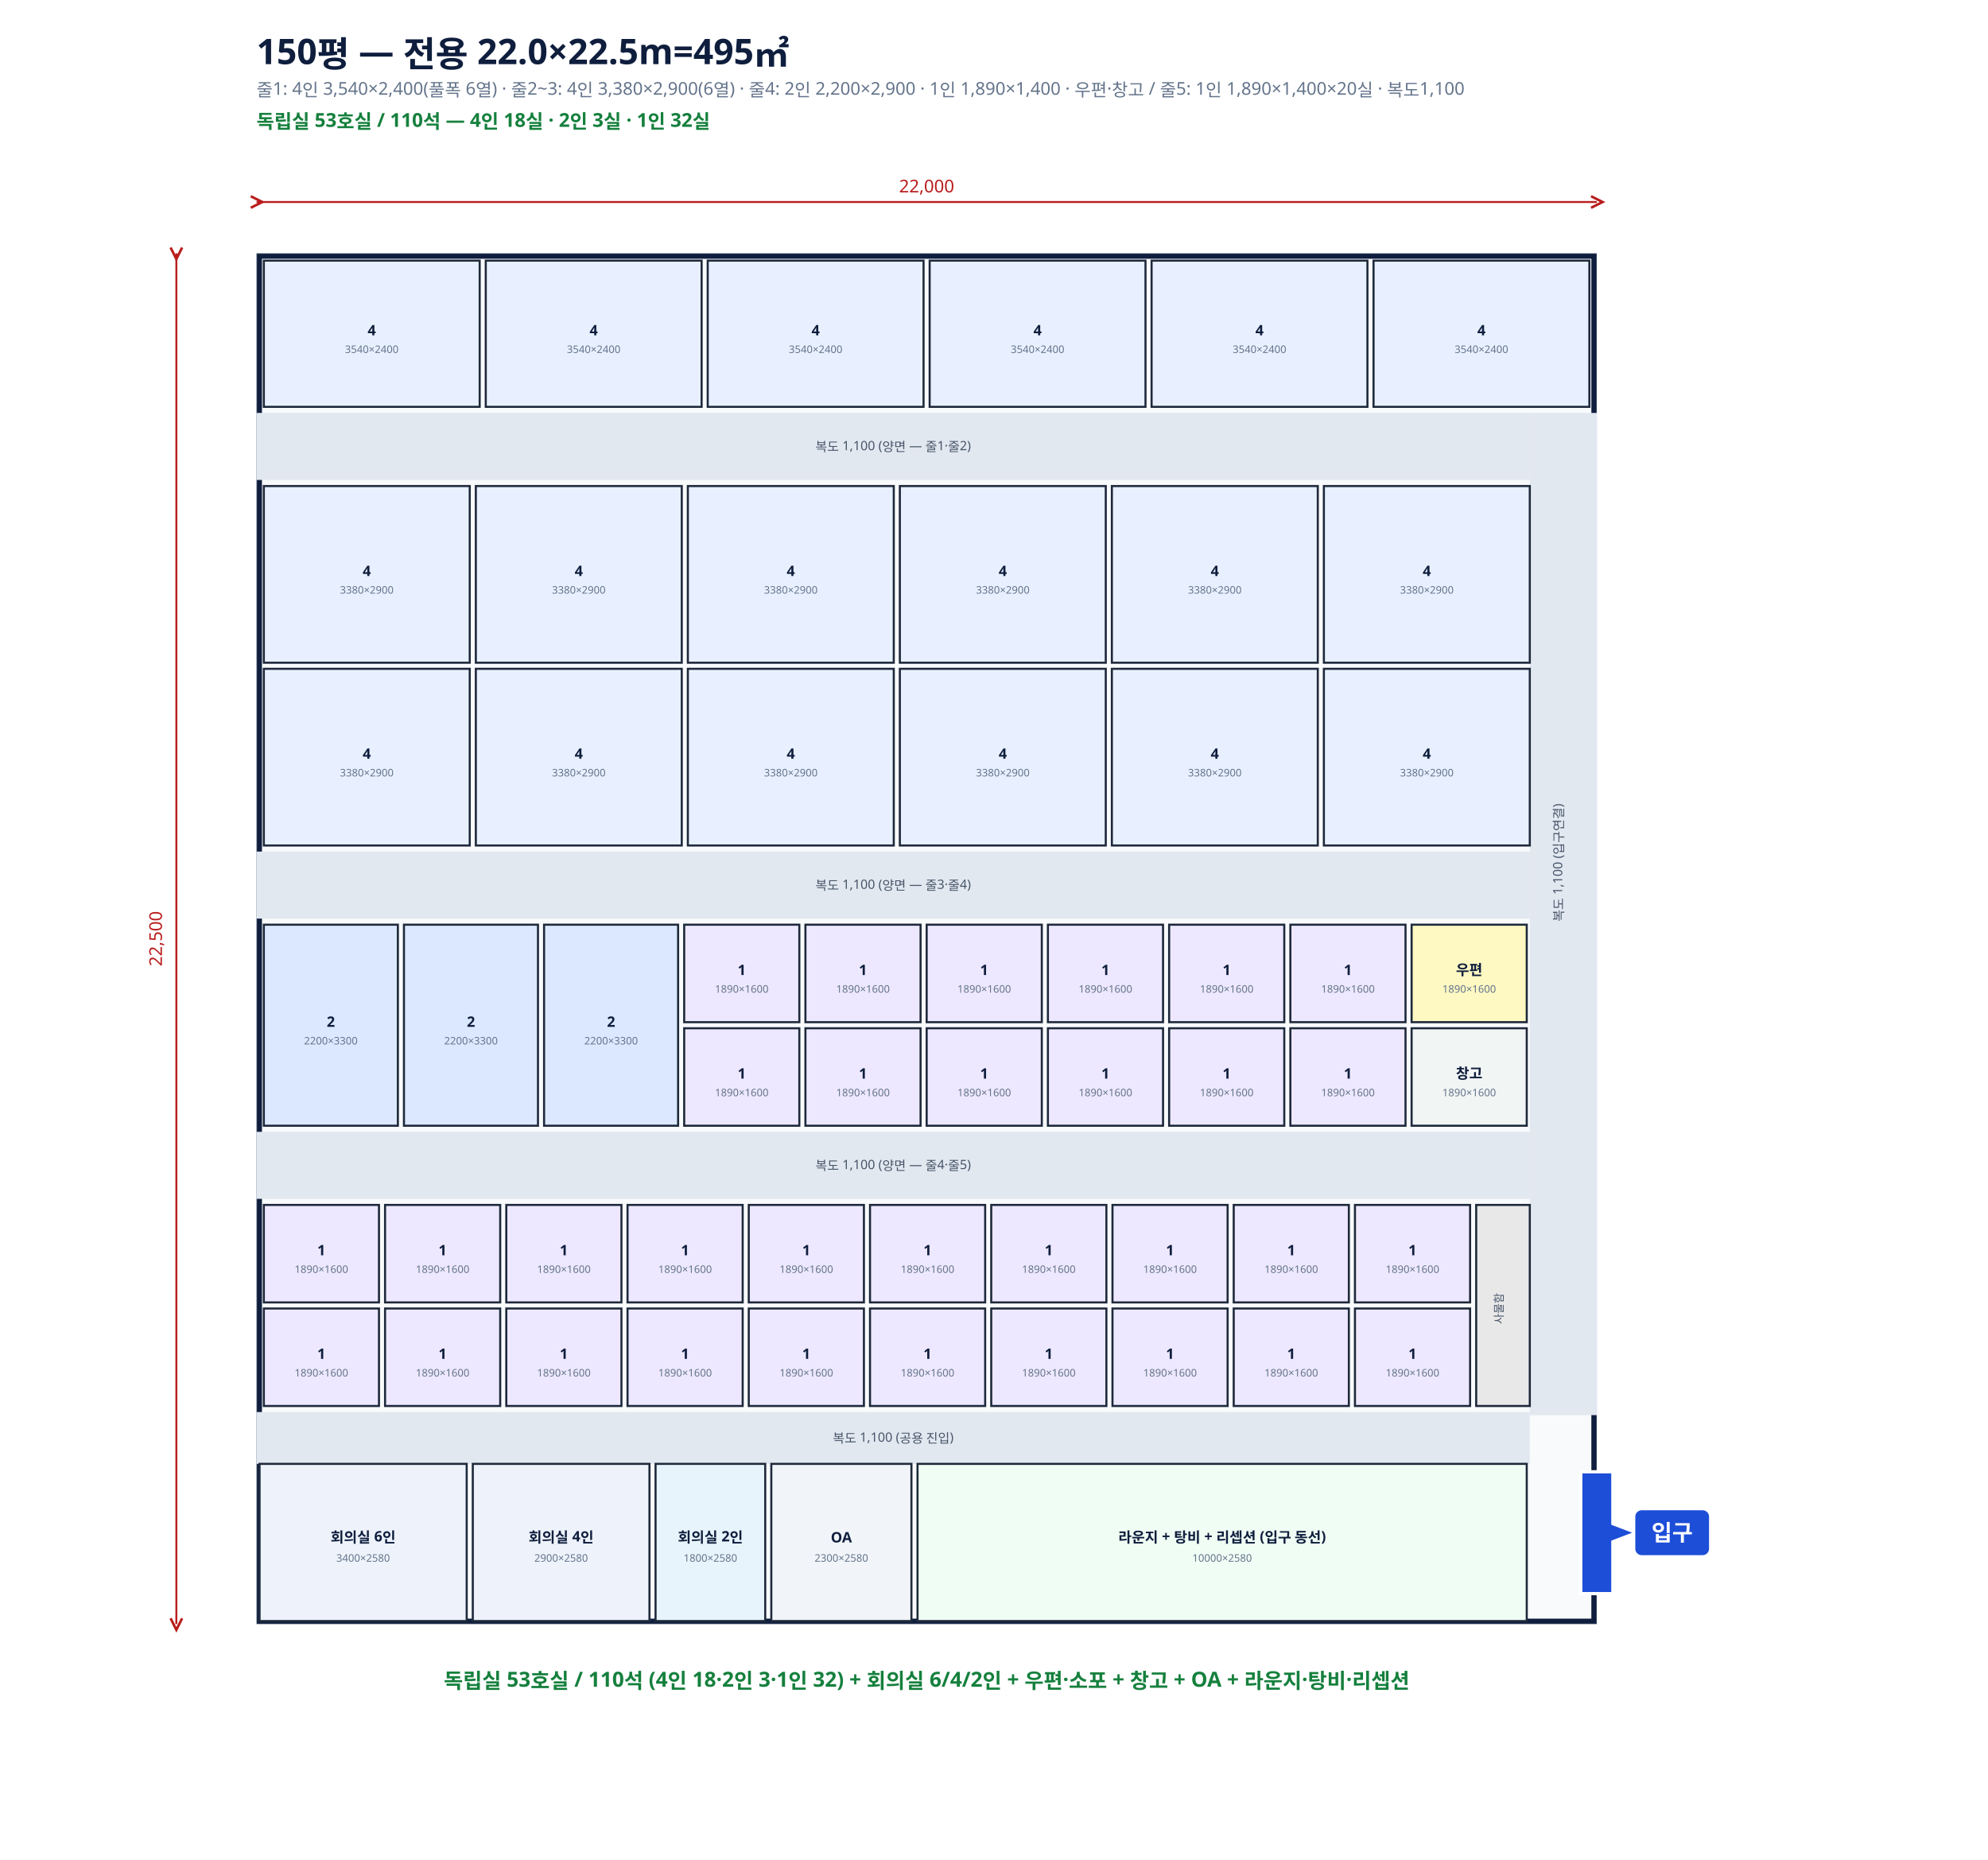
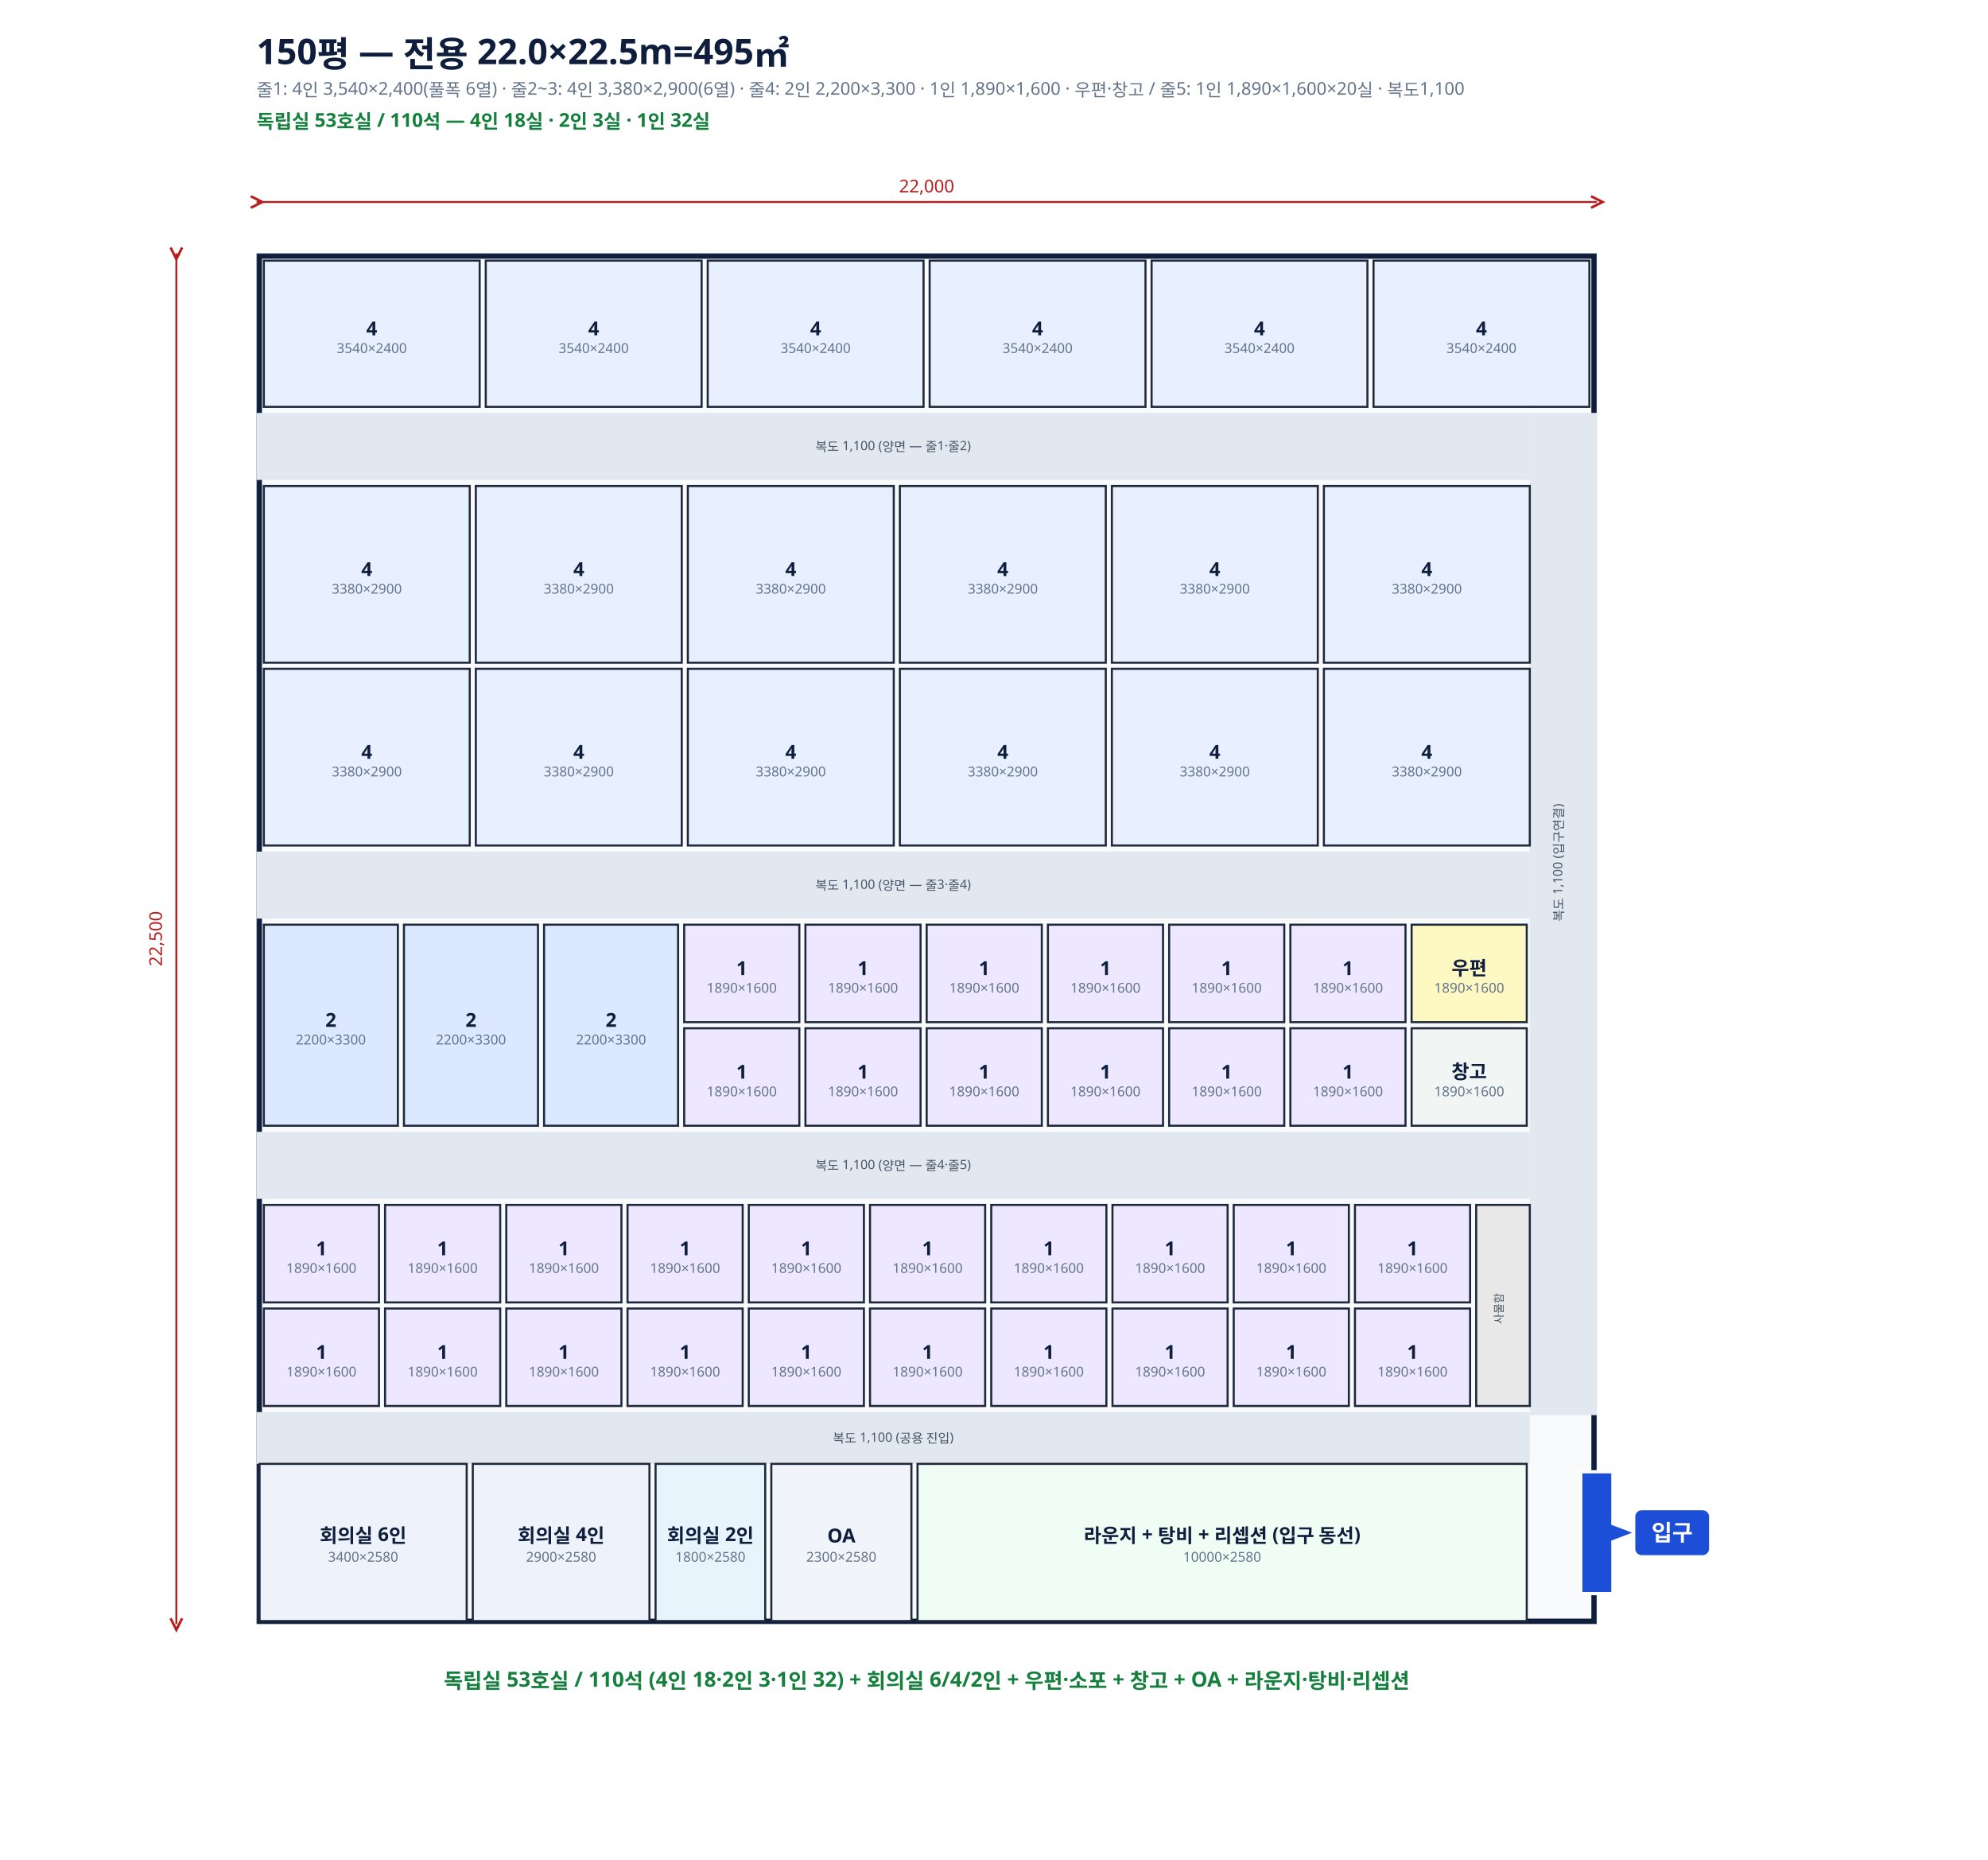
<svg xmlns="http://www.w3.org/2000/svg" width="1240" height="1160" font-family="Malgun Gothic,Pretendard,sans-serif">
  <rect width="1240" height="1160" fill="#fff" />
  <text x="160" y="40" font-size="22" font-weight="800" fill="#0f1e3d">150평 — 전용 22.0×22.5m=495㎡</text>
-   <text x="160" y="60" font-size="11" fill="#64748b">줄1: 4인 3,540×2,400(풀폭 6열) · 줄2~3: 4인 3,380×2,900(6열) · 줄4: 2인 2,200×2,900 · 1인 1,890×1,400 · 우편·창고 / 줄5: 1인 1,890×1,400×20실 · 복도1,100</text>
+   <text x="160" y="60" font-size="11" fill="#64748b">줄1: 4인 3,540×2,400(풀폭 6열) · 줄2~3: 4인 3,380×2,900(6열) · 줄4: 2인 2,200×3,300 · 1인 1,890×1,600 · 우편·창고 / 줄5: 1인 1,890×1,600×20실 · 복도1,100</text>
  <rect x="160" y="158" width="836" height="855" fill="#3a4a63" />
  <rect x="161.9" y="159.9" width="832.2" height="851.2" fill="#f8fafc" stroke="#0f1e3d" stroke-width="3" />
  <rect x="954.2" y="257.56" width="41.8" height="625.1" fill="#e2e8f0" />
  <text x="975.1" y="538" font-size="8" fill="#475569" text-anchor="middle" transform="rotate(-90 975.1 538)">복도 1,100 (입구연결)</text>
  <rect x="986" y="918" width="20" height="76" fill="#1d4ed8" stroke="#fff" stroke-width="2" />
  <polygon points="1018,956 998,948.4 998,963.6" fill="#1d4ed8" />
  <rect x="1020" y="942" width="46" height="28" rx="4" fill="#1d4ed8" />
  <text x="1043" y="961" font-size="14" font-weight="900" fill="#fff" text-anchor="middle">입구</text>
  <rect x="164.56" y="162.56" width="134.634" height="91.2" fill="#e8f0ff" stroke="#1e293b" stroke-width="1.3" />
-   <text x="231.877" y="209.16" font-size="9" font-weight="700" fill="#0f1e3d" text-anchor="middle">4</text>
-   <text x="231.877" y="220.16" font-size="6.5" fill="#64748b" text-anchor="middle">3540×2400</text>
+   <text x="231.877" y="209.16" font-size="12" font-weight="700" fill="#0f1e3d" text-anchor="middle">4</text>
+   <text x="231.877" y="220.16" font-size="8.5" fill="#64748b" text-anchor="middle">3540×2400</text>
  <rect x="302.994" y="162.56" width="134.634" height="91.2" fill="#e8f0ff" stroke="#1e293b" stroke-width="1.3" />
-   <text x="370.311" y="209.16" font-size="9" font-weight="700" fill="#0f1e3d" text-anchor="middle">4</text>
-   <text x="370.311" y="220.16" font-size="6.5" fill="#64748b" text-anchor="middle">3540×2400</text>
+   <text x="370.311" y="209.16" font-size="12" font-weight="700" fill="#0f1e3d" text-anchor="middle">4</text>
+   <text x="370.311" y="220.16" font-size="8.5" fill="#64748b" text-anchor="middle">3540×2400</text>
  <rect x="441.428" y="162.56" width="134.634" height="91.2" fill="#e8f0ff" stroke="#1e293b" stroke-width="1.3" />
-   <text x="508.745" y="209.16" font-size="9" font-weight="700" fill="#0f1e3d" text-anchor="middle">4</text>
-   <text x="508.745" y="220.16" font-size="6.5" fill="#64748b" text-anchor="middle">3540×2400</text>
+   <text x="508.745" y="209.16" font-size="12" font-weight="700" fill="#0f1e3d" text-anchor="middle">4</text>
+   <text x="508.745" y="220.16" font-size="8.5" fill="#64748b" text-anchor="middle">3540×2400</text>
  <rect x="579.862" y="162.56" width="134.634" height="91.2" fill="#e8f0ff" stroke="#1e293b" stroke-width="1.3" />
-   <text x="647.179" y="209.16" font-size="9" font-weight="700" fill="#0f1e3d" text-anchor="middle">4</text>
-   <text x="647.179" y="220.16" font-size="6.5" fill="#64748b" text-anchor="middle">3540×2400</text>
+   <text x="647.179" y="209.16" font-size="12" font-weight="700" fill="#0f1e3d" text-anchor="middle">4</text>
+   <text x="647.179" y="220.16" font-size="8.5" fill="#64748b" text-anchor="middle">3540×2400</text>
  <rect x="718.296" y="162.56" width="134.634" height="91.2" fill="#e8f0ff" stroke="#1e293b" stroke-width="1.3" />
-   <text x="785.613" y="209.16" font-size="9" font-weight="700" fill="#0f1e3d" text-anchor="middle">4</text>
-   <text x="785.613" y="220.16" font-size="6.5" fill="#64748b" text-anchor="middle">3540×2400</text>
+   <text x="785.613" y="209.16" font-size="12" font-weight="700" fill="#0f1e3d" text-anchor="middle">4</text>
+   <text x="785.613" y="220.16" font-size="8.5" fill="#64748b" text-anchor="middle">3540×2400</text>
  <rect x="856.73" y="162.56" width="134.634" height="91.2" fill="#e8f0ff" stroke="#1e293b" stroke-width="1.3" />
-   <text x="924.047" y="209.16" font-size="9" font-weight="700" fill="#0f1e3d" text-anchor="middle">4</text>
-   <text x="924.047" y="220.16" font-size="6.5" fill="#64748b" text-anchor="middle">3540×2400</text>
+   <text x="924.047" y="209.16" font-size="12" font-weight="700" fill="#0f1e3d" text-anchor="middle">4</text>
+   <text x="924.047" y="220.16" font-size="8.5" fill="#64748b" text-anchor="middle">3540×2400</text>
  <rect x="160" y="257.56" width="794.2" height="41.8" fill="#e2e8f0" />
  <text x="557.1" y="281.46" font-size="8" fill="#475569" text-anchor="middle">복도 1,100  (양면 — 줄1·줄2)</text>
  <rect x="164.56" y="303.16" width="128.44" height="110.2" fill="#e8f0ff" stroke="#1e293b" stroke-width="1.3" />
-   <text x="228.78" y="359.26" font-size="9" font-weight="700" fill="#0f1e3d" text-anchor="middle">4</text>
-   <text x="228.78" y="370.26" font-size="6.5" fill="#64748b" text-anchor="middle">3380×2900</text>
+   <text x="228.78" y="359.26" font-size="12" font-weight="700" fill="#0f1e3d" text-anchor="middle">4</text>
+   <text x="228.78" y="370.26" font-size="8.5" fill="#64748b" text-anchor="middle">3380×2900</text>
  <rect x="296.8" y="303.16" width="128.44" height="110.2" fill="#e8f0ff" stroke="#1e293b" stroke-width="1.3" />
-   <text x="361.02" y="359.26" font-size="9" font-weight="700" fill="#0f1e3d" text-anchor="middle">4</text>
-   <text x="361.02" y="370.26" font-size="6.5" fill="#64748b" text-anchor="middle">3380×2900</text>
+   <text x="361.02" y="359.26" font-size="12" font-weight="700" fill="#0f1e3d" text-anchor="middle">4</text>
+   <text x="361.02" y="370.26" font-size="8.5" fill="#64748b" text-anchor="middle">3380×2900</text>
  <rect x="429.04" y="303.16" width="128.44" height="110.2" fill="#e8f0ff" stroke="#1e293b" stroke-width="1.3" />
-   <text x="493.26" y="359.26" font-size="9" font-weight="700" fill="#0f1e3d" text-anchor="middle">4</text>
-   <text x="493.26" y="370.26" font-size="6.5" fill="#64748b" text-anchor="middle">3380×2900</text>
+   <text x="493.26" y="359.26" font-size="12" font-weight="700" fill="#0f1e3d" text-anchor="middle">4</text>
+   <text x="493.26" y="370.26" font-size="8.5" fill="#64748b" text-anchor="middle">3380×2900</text>
  <rect x="561.28" y="303.16" width="128.44" height="110.2" fill="#e8f0ff" stroke="#1e293b" stroke-width="1.3" />
-   <text x="625.5" y="359.26" font-size="9" font-weight="700" fill="#0f1e3d" text-anchor="middle">4</text>
-   <text x="625.5" y="370.26" font-size="6.5" fill="#64748b" text-anchor="middle">3380×2900</text>
+   <text x="625.5" y="359.26" font-size="12" font-weight="700" fill="#0f1e3d" text-anchor="middle">4</text>
+   <text x="625.5" y="370.26" font-size="8.5" fill="#64748b" text-anchor="middle">3380×2900</text>
  <rect x="693.52" y="303.16" width="128.44" height="110.2" fill="#e8f0ff" stroke="#1e293b" stroke-width="1.3" />
-   <text x="757.74" y="359.26" font-size="9" font-weight="700" fill="#0f1e3d" text-anchor="middle">4</text>
-   <text x="757.74" y="370.26" font-size="6.5" fill="#64748b" text-anchor="middle">3380×2900</text>
+   <text x="757.74" y="359.26" font-size="12" font-weight="700" fill="#0f1e3d" text-anchor="middle">4</text>
+   <text x="757.74" y="370.26" font-size="8.5" fill="#64748b" text-anchor="middle">3380×2900</text>
  <rect x="825.76" y="303.16" width="128.44" height="110.2" fill="#e8f0ff" stroke="#1e293b" stroke-width="1.3" />
-   <text x="889.98" y="359.26" font-size="9" font-weight="700" fill="#0f1e3d" text-anchor="middle">4</text>
-   <text x="889.98" y="370.26" font-size="6.5" fill="#64748b" text-anchor="middle">3380×2900</text>
+   <text x="889.98" y="359.26" font-size="12" font-weight="700" fill="#0f1e3d" text-anchor="middle">4</text>
+   <text x="889.98" y="370.26" font-size="8.5" fill="#64748b" text-anchor="middle">3380×2900</text>
  <rect x="164.56" y="417.16" width="128.44" height="110.2" fill="#e8f0ff" stroke="#1e293b" stroke-width="1.3" />
-   <text x="228.78" y="473.26" font-size="9" font-weight="700" fill="#0f1e3d" text-anchor="middle">4</text>
-   <text x="228.78" y="484.26" font-size="6.5" fill="#64748b" text-anchor="middle">3380×2900</text>
+   <text x="228.78" y="473.26" font-size="12" font-weight="700" fill="#0f1e3d" text-anchor="middle">4</text>
+   <text x="228.78" y="484.26" font-size="8.5" fill="#64748b" text-anchor="middle">3380×2900</text>
  <rect x="296.8" y="417.16" width="128.44" height="110.2" fill="#e8f0ff" stroke="#1e293b" stroke-width="1.3" />
-   <text x="361.02" y="473.26" font-size="9" font-weight="700" fill="#0f1e3d" text-anchor="middle">4</text>
-   <text x="361.02" y="484.26" font-size="6.5" fill="#64748b" text-anchor="middle">3380×2900</text>
+   <text x="361.02" y="473.26" font-size="12" font-weight="700" fill="#0f1e3d" text-anchor="middle">4</text>
+   <text x="361.02" y="484.26" font-size="8.5" fill="#64748b" text-anchor="middle">3380×2900</text>
  <rect x="429.04" y="417.16" width="128.44" height="110.2" fill="#e8f0ff" stroke="#1e293b" stroke-width="1.3" />
-   <text x="493.26" y="473.26" font-size="9" font-weight="700" fill="#0f1e3d" text-anchor="middle">4</text>
-   <text x="493.26" y="484.26" font-size="6.5" fill="#64748b" text-anchor="middle">3380×2900</text>
+   <text x="493.26" y="473.26" font-size="12" font-weight="700" fill="#0f1e3d" text-anchor="middle">4</text>
+   <text x="493.26" y="484.26" font-size="8.5" fill="#64748b" text-anchor="middle">3380×2900</text>
  <rect x="561.28" y="417.16" width="128.44" height="110.2" fill="#e8f0ff" stroke="#1e293b" stroke-width="1.3" />
-   <text x="625.5" y="473.26" font-size="9" font-weight="700" fill="#0f1e3d" text-anchor="middle">4</text>
-   <text x="625.5" y="484.26" font-size="6.5" fill="#64748b" text-anchor="middle">3380×2900</text>
+   <text x="625.5" y="473.26" font-size="12" font-weight="700" fill="#0f1e3d" text-anchor="middle">4</text>
+   <text x="625.5" y="484.26" font-size="8.5" fill="#64748b" text-anchor="middle">3380×2900</text>
  <rect x="693.52" y="417.16" width="128.44" height="110.2" fill="#e8f0ff" stroke="#1e293b" stroke-width="1.3" />
-   <text x="757.74" y="473.26" font-size="9" font-weight="700" fill="#0f1e3d" text-anchor="middle">4</text>
-   <text x="757.74" y="484.26" font-size="6.5" fill="#64748b" text-anchor="middle">3380×2900</text>
+   <text x="757.74" y="473.26" font-size="12" font-weight="700" fill="#0f1e3d" text-anchor="middle">4</text>
+   <text x="757.74" y="484.26" font-size="8.5" fill="#64748b" text-anchor="middle">3380×2900</text>
  <rect x="825.76" y="417.16" width="128.44" height="110.2" fill="#e8f0ff" stroke="#1e293b" stroke-width="1.3" />
-   <text x="889.98" y="473.26" font-size="9" font-weight="700" fill="#0f1e3d" text-anchor="middle">4</text>
-   <text x="889.98" y="484.26" font-size="6.5" fill="#64748b" text-anchor="middle">3380×2900</text>
+   <text x="889.98" y="473.26" font-size="12" font-weight="700" fill="#0f1e3d" text-anchor="middle">4</text>
+   <text x="889.98" y="484.26" font-size="8.5" fill="#64748b" text-anchor="middle">3380×2900</text>
  <rect x="160" y="531.16" width="794.2" height="41.8" fill="#e2e8f0" />
  <text x="557.1" y="555.06" font-size="8" fill="#475569" text-anchor="middle">복도 1,100  (양면 — 줄3·줄4)</text>
  <rect x="164.56" y="576.76" width="83.6" height="125.4" fill="#dce8ff" stroke="#1e293b" stroke-width="1.3" />
-   <text x="206.36" y="640.46" font-size="9" font-weight="700" fill="#0f1e3d" text-anchor="middle">2</text>
-   <text x="206.36" y="651.46" font-size="6.5" fill="#64748b" text-anchor="middle">2200×3300</text>
+   <text x="206.36" y="640.46" font-size="12" font-weight="700" fill="#0f1e3d" text-anchor="middle">2</text>
+   <text x="206.36" y="651.46" font-size="8.5" fill="#64748b" text-anchor="middle">2200×3300</text>
  <rect x="251.96" y="576.76" width="83.6" height="125.4" fill="#dce8ff" stroke="#1e293b" stroke-width="1.3" />
-   <text x="293.76" y="640.46" font-size="9" font-weight="700" fill="#0f1e3d" text-anchor="middle">2</text>
-   <text x="293.76" y="651.46" font-size="6.5" fill="#64748b" text-anchor="middle">2200×3300</text>
+   <text x="293.76" y="640.46" font-size="12" font-weight="700" fill="#0f1e3d" text-anchor="middle">2</text>
+   <text x="293.76" y="651.46" font-size="8.5" fill="#64748b" text-anchor="middle">2200×3300</text>
  <rect x="339.36" y="576.76" width="83.6" height="125.4" fill="#dce8ff" stroke="#1e293b" stroke-width="1.3" />
-   <text x="381.16" y="640.46" font-size="9" font-weight="700" fill="#0f1e3d" text-anchor="middle">2</text>
-   <text x="381.16" y="651.46" font-size="6.5" fill="#64748b" text-anchor="middle">2200×3300</text>
+   <text x="381.16" y="640.46" font-size="12" font-weight="700" fill="#0f1e3d" text-anchor="middle">2</text>
+   <text x="381.16" y="651.46" font-size="8.5" fill="#64748b" text-anchor="middle">2200×3300</text>
  <rect x="426.76" y="576.76" width="71.82" height="60.8" fill="#ede8ff" stroke="#1e293b" stroke-width="1.3" />
-   <text x="462.67" y="608.16" font-size="9" font-weight="700" fill="#0f1e3d" text-anchor="middle">1</text>
-   <text x="462.67" y="619.16" font-size="6.5" fill="#64748b" text-anchor="middle">1890×1600</text>
+   <text x="462.67" y="608.16" font-size="12" font-weight="700" fill="#0f1e3d" text-anchor="middle">1</text>
+   <text x="462.67" y="619.16" font-size="8.5" fill="#64748b" text-anchor="middle">1890×1600</text>
  <rect x="426.76" y="641.36" width="71.82" height="60.8" fill="#ede8ff" stroke="#1e293b" stroke-width="1.3" />
-   <text x="462.67" y="672.76" font-size="9" font-weight="700" fill="#0f1e3d" text-anchor="middle">1</text>
-   <text x="462.67" y="683.76" font-size="6.5" fill="#64748b" text-anchor="middle">1890×1600</text>
+   <text x="462.67" y="672.76" font-size="12" font-weight="700" fill="#0f1e3d" text-anchor="middle">1</text>
+   <text x="462.67" y="683.76" font-size="8.5" fill="#64748b" text-anchor="middle">1890×1600</text>
  <rect x="502.38" y="576.76" width="71.82" height="60.8" fill="#ede8ff" stroke="#1e293b" stroke-width="1.3" />
-   <text x="538.29" y="608.16" font-size="9" font-weight="700" fill="#0f1e3d" text-anchor="middle">1</text>
-   <text x="538.29" y="619.16" font-size="6.5" fill="#64748b" text-anchor="middle">1890×1600</text>
+   <text x="538.29" y="608.16" font-size="12" font-weight="700" fill="#0f1e3d" text-anchor="middle">1</text>
+   <text x="538.29" y="619.16" font-size="8.5" fill="#64748b" text-anchor="middle">1890×1600</text>
  <rect x="502.38" y="641.36" width="71.82" height="60.8" fill="#ede8ff" stroke="#1e293b" stroke-width="1.3" />
-   <text x="538.29" y="672.76" font-size="9" font-weight="700" fill="#0f1e3d" text-anchor="middle">1</text>
-   <text x="538.29" y="683.76" font-size="6.5" fill="#64748b" text-anchor="middle">1890×1600</text>
+   <text x="538.29" y="672.76" font-size="12" font-weight="700" fill="#0f1e3d" text-anchor="middle">1</text>
+   <text x="538.29" y="683.76" font-size="8.5" fill="#64748b" text-anchor="middle">1890×1600</text>
  <rect x="578" y="576.76" width="71.82" height="60.8" fill="#ede8ff" stroke="#1e293b" stroke-width="1.3" />
-   <text x="613.91" y="608.16" font-size="9" font-weight="700" fill="#0f1e3d" text-anchor="middle">1</text>
-   <text x="613.91" y="619.16" font-size="6.5" fill="#64748b" text-anchor="middle">1890×1600</text>
+   <text x="613.91" y="608.16" font-size="12" font-weight="700" fill="#0f1e3d" text-anchor="middle">1</text>
+   <text x="613.91" y="619.16" font-size="8.5" fill="#64748b" text-anchor="middle">1890×1600</text>
  <rect x="578" y="641.36" width="71.82" height="60.8" fill="#ede8ff" stroke="#1e293b" stroke-width="1.3" />
-   <text x="613.91" y="672.76" font-size="9" font-weight="700" fill="#0f1e3d" text-anchor="middle">1</text>
-   <text x="613.91" y="683.76" font-size="6.5" fill="#64748b" text-anchor="middle">1890×1600</text>
+   <text x="613.91" y="672.76" font-size="12" font-weight="700" fill="#0f1e3d" text-anchor="middle">1</text>
+   <text x="613.91" y="683.76" font-size="8.5" fill="#64748b" text-anchor="middle">1890×1600</text>
  <rect x="653.62" y="576.76" width="71.82" height="60.8" fill="#ede8ff" stroke="#1e293b" stroke-width="1.3" />
-   <text x="689.53" y="608.16" font-size="9" font-weight="700" fill="#0f1e3d" text-anchor="middle">1</text>
-   <text x="689.53" y="619.16" font-size="6.5" fill="#64748b" text-anchor="middle">1890×1600</text>
+   <text x="689.53" y="608.16" font-size="12" font-weight="700" fill="#0f1e3d" text-anchor="middle">1</text>
+   <text x="689.53" y="619.16" font-size="8.5" fill="#64748b" text-anchor="middle">1890×1600</text>
  <rect x="653.62" y="641.36" width="71.82" height="60.8" fill="#ede8ff" stroke="#1e293b" stroke-width="1.3" />
-   <text x="689.53" y="672.76" font-size="9" font-weight="700" fill="#0f1e3d" text-anchor="middle">1</text>
-   <text x="689.53" y="683.76" font-size="6.5" fill="#64748b" text-anchor="middle">1890×1600</text>
+   <text x="689.53" y="672.76" font-size="12" font-weight="700" fill="#0f1e3d" text-anchor="middle">1</text>
+   <text x="689.53" y="683.76" font-size="8.5" fill="#64748b" text-anchor="middle">1890×1600</text>
  <rect x="729.24" y="576.76" width="71.82" height="60.8" fill="#ede8ff" stroke="#1e293b" stroke-width="1.3" />
-   <text x="765.15" y="608.16" font-size="9" font-weight="700" fill="#0f1e3d" text-anchor="middle">1</text>
-   <text x="765.15" y="619.16" font-size="6.5" fill="#64748b" text-anchor="middle">1890×1600</text>
+   <text x="765.15" y="608.16" font-size="12" font-weight="700" fill="#0f1e3d" text-anchor="middle">1</text>
+   <text x="765.15" y="619.16" font-size="8.5" fill="#64748b" text-anchor="middle">1890×1600</text>
  <rect x="729.24" y="641.36" width="71.82" height="60.8" fill="#ede8ff" stroke="#1e293b" stroke-width="1.3" />
-   <text x="765.15" y="672.76" font-size="9" font-weight="700" fill="#0f1e3d" text-anchor="middle">1</text>
-   <text x="765.15" y="683.76" font-size="6.5" fill="#64748b" text-anchor="middle">1890×1600</text>
+   <text x="765.15" y="672.76" font-size="12" font-weight="700" fill="#0f1e3d" text-anchor="middle">1</text>
+   <text x="765.15" y="683.76" font-size="8.5" fill="#64748b" text-anchor="middle">1890×1600</text>
  <rect x="804.86" y="576.76" width="71.82" height="60.8" fill="#ede8ff" stroke="#1e293b" stroke-width="1.3" />
-   <text x="840.77" y="608.16" font-size="9" font-weight="700" fill="#0f1e3d" text-anchor="middle">1</text>
-   <text x="840.77" y="619.16" font-size="6.5" fill="#64748b" text-anchor="middle">1890×1600</text>
+   <text x="840.77" y="608.16" font-size="12" font-weight="700" fill="#0f1e3d" text-anchor="middle">1</text>
+   <text x="840.77" y="619.16" font-size="8.5" fill="#64748b" text-anchor="middle">1890×1600</text>
  <rect x="804.86" y="641.36" width="71.82" height="60.8" fill="#ede8ff" stroke="#1e293b" stroke-width="1.3" />
-   <text x="840.77" y="672.76" font-size="9" font-weight="700" fill="#0f1e3d" text-anchor="middle">1</text>
-   <text x="840.77" y="683.76" font-size="6.5" fill="#64748b" text-anchor="middle">1890×1600</text>
+   <text x="840.77" y="672.76" font-size="12" font-weight="700" fill="#0f1e3d" text-anchor="middle">1</text>
+   <text x="840.77" y="683.76" font-size="8.5" fill="#64748b" text-anchor="middle">1890×1600</text>
  <rect x="880.48" y="576.76" width="71.82" height="60.8" fill="#fef9c3" stroke="#1e293b" stroke-width="1.3" />
-   <text x="916.39" y="608.16" font-size="9" font-weight="700" fill="#0f1e3d" text-anchor="middle">우편</text>
-   <text x="916.39" y="619.16" font-size="6.5" fill="#64748b" text-anchor="middle">1890×1600</text>
+   <text x="916.39" y="608.16" font-size="12" font-weight="700" fill="#0f1e3d" text-anchor="middle">우편</text>
+   <text x="916.39" y="619.16" font-size="8.5" fill="#64748b" text-anchor="middle">1890×1600</text>
  <rect x="880.48" y="641.36" width="71.82" height="60.8" fill="#f1f5f4" stroke="#1e293b" stroke-width="1.3" />
-   <text x="916.39" y="672.76" font-size="9" font-weight="700" fill="#0f1e3d" text-anchor="middle">창고</text>
-   <text x="916.39" y="683.76" font-size="6.5" fill="#64748b" text-anchor="middle">1890×1600</text>
+   <text x="916.39" y="672.76" font-size="12" font-weight="700" fill="#0f1e3d" text-anchor="middle">창고</text>
+   <text x="916.39" y="683.76" font-size="8.5" fill="#64748b" text-anchor="middle">1890×1600</text>
  <rect x="160" y="705.96" width="794.2" height="41.8" fill="#e2e8f0" />
  <text x="557.1" y="729.86" font-size="8" fill="#475569" text-anchor="middle">복도 1,100  (양면 — 줄4·줄5)</text>
  <rect x="164.56" y="751.56" width="71.82" height="60.8" fill="#ede8ff" stroke="#1e293b" stroke-width="1.3" />
-   <text x="200.47" y="782.96" font-size="9" font-weight="700" fill="#0f1e3d" text-anchor="middle">1</text>
-   <text x="200.47" y="793.96" font-size="6.5" fill="#64748b" text-anchor="middle">1890×1600</text>
+   <text x="200.47" y="782.96" font-size="12" font-weight="700" fill="#0f1e3d" text-anchor="middle">1</text>
+   <text x="200.47" y="793.96" font-size="8.5" fill="#64748b" text-anchor="middle">1890×1600</text>
  <rect x="164.56" y="816.16" width="71.82" height="60.8" fill="#ede8ff" stroke="#1e293b" stroke-width="1.3" />
-   <text x="200.47" y="847.56" font-size="9" font-weight="700" fill="#0f1e3d" text-anchor="middle">1</text>
-   <text x="200.47" y="858.56" font-size="6.5" fill="#64748b" text-anchor="middle">1890×1600</text>
+   <text x="200.47" y="847.56" font-size="12" font-weight="700" fill="#0f1e3d" text-anchor="middle">1</text>
+   <text x="200.47" y="858.56" font-size="8.5" fill="#64748b" text-anchor="middle">1890×1600</text>
  <rect x="240.18" y="751.56" width="71.82" height="60.8" fill="#ede8ff" stroke="#1e293b" stroke-width="1.3" />
-   <text x="276.09" y="782.96" font-size="9" font-weight="700" fill="#0f1e3d" text-anchor="middle">1</text>
-   <text x="276.09" y="793.96" font-size="6.5" fill="#64748b" text-anchor="middle">1890×1600</text>
+   <text x="276.09" y="782.96" font-size="12" font-weight="700" fill="#0f1e3d" text-anchor="middle">1</text>
+   <text x="276.09" y="793.96" font-size="8.5" fill="#64748b" text-anchor="middle">1890×1600</text>
  <rect x="240.18" y="816.16" width="71.82" height="60.8" fill="#ede8ff" stroke="#1e293b" stroke-width="1.3" />
-   <text x="276.09" y="847.56" font-size="9" font-weight="700" fill="#0f1e3d" text-anchor="middle">1</text>
-   <text x="276.09" y="858.56" font-size="6.5" fill="#64748b" text-anchor="middle">1890×1600</text>
+   <text x="276.09" y="847.56" font-size="12" font-weight="700" fill="#0f1e3d" text-anchor="middle">1</text>
+   <text x="276.09" y="858.56" font-size="8.5" fill="#64748b" text-anchor="middle">1890×1600</text>
  <rect x="315.8" y="751.56" width="71.82" height="60.8" fill="#ede8ff" stroke="#1e293b" stroke-width="1.3" />
-   <text x="351.71" y="782.96" font-size="9" font-weight="700" fill="#0f1e3d" text-anchor="middle">1</text>
-   <text x="351.71" y="793.96" font-size="6.5" fill="#64748b" text-anchor="middle">1890×1600</text>
+   <text x="351.71" y="782.96" font-size="12" font-weight="700" fill="#0f1e3d" text-anchor="middle">1</text>
+   <text x="351.71" y="793.96" font-size="8.5" fill="#64748b" text-anchor="middle">1890×1600</text>
  <rect x="315.8" y="816.16" width="71.82" height="60.8" fill="#ede8ff" stroke="#1e293b" stroke-width="1.3" />
-   <text x="351.71" y="847.56" font-size="9" font-weight="700" fill="#0f1e3d" text-anchor="middle">1</text>
-   <text x="351.71" y="858.56" font-size="6.5" fill="#64748b" text-anchor="middle">1890×1600</text>
+   <text x="351.71" y="847.56" font-size="12" font-weight="700" fill="#0f1e3d" text-anchor="middle">1</text>
+   <text x="351.71" y="858.56" font-size="8.5" fill="#64748b" text-anchor="middle">1890×1600</text>
  <rect x="391.42" y="751.56" width="71.82" height="60.8" fill="#ede8ff" stroke="#1e293b" stroke-width="1.3" />
-   <text x="427.33" y="782.96" font-size="9" font-weight="700" fill="#0f1e3d" text-anchor="middle">1</text>
-   <text x="427.33" y="793.96" font-size="6.5" fill="#64748b" text-anchor="middle">1890×1600</text>
+   <text x="427.33" y="782.96" font-size="12" font-weight="700" fill="#0f1e3d" text-anchor="middle">1</text>
+   <text x="427.33" y="793.96" font-size="8.5" fill="#64748b" text-anchor="middle">1890×1600</text>
  <rect x="391.42" y="816.16" width="71.82" height="60.8" fill="#ede8ff" stroke="#1e293b" stroke-width="1.3" />
-   <text x="427.33" y="847.56" font-size="9" font-weight="700" fill="#0f1e3d" text-anchor="middle">1</text>
-   <text x="427.33" y="858.56" font-size="6.5" fill="#64748b" text-anchor="middle">1890×1600</text>
+   <text x="427.33" y="847.56" font-size="12" font-weight="700" fill="#0f1e3d" text-anchor="middle">1</text>
+   <text x="427.33" y="858.56" font-size="8.5" fill="#64748b" text-anchor="middle">1890×1600</text>
  <rect x="467.04" y="751.56" width="71.82" height="60.8" fill="#ede8ff" stroke="#1e293b" stroke-width="1.3" />
-   <text x="502.95" y="782.96" font-size="9" font-weight="700" fill="#0f1e3d" text-anchor="middle">1</text>
-   <text x="502.95" y="793.96" font-size="6.5" fill="#64748b" text-anchor="middle">1890×1600</text>
+   <text x="502.95" y="782.96" font-size="12" font-weight="700" fill="#0f1e3d" text-anchor="middle">1</text>
+   <text x="502.95" y="793.96" font-size="8.5" fill="#64748b" text-anchor="middle">1890×1600</text>
  <rect x="467.04" y="816.16" width="71.82" height="60.8" fill="#ede8ff" stroke="#1e293b" stroke-width="1.3" />
-   <text x="502.95" y="847.56" font-size="9" font-weight="700" fill="#0f1e3d" text-anchor="middle">1</text>
-   <text x="502.95" y="858.56" font-size="6.5" fill="#64748b" text-anchor="middle">1890×1600</text>
+   <text x="502.95" y="847.56" font-size="12" font-weight="700" fill="#0f1e3d" text-anchor="middle">1</text>
+   <text x="502.95" y="858.56" font-size="8.5" fill="#64748b" text-anchor="middle">1890×1600</text>
  <rect x="542.66" y="751.56" width="71.82" height="60.8" fill="#ede8ff" stroke="#1e293b" stroke-width="1.3" />
-   <text x="578.57" y="782.96" font-size="9" font-weight="700" fill="#0f1e3d" text-anchor="middle">1</text>
-   <text x="578.57" y="793.96" font-size="6.5" fill="#64748b" text-anchor="middle">1890×1600</text>
+   <text x="578.57" y="782.96" font-size="12" font-weight="700" fill="#0f1e3d" text-anchor="middle">1</text>
+   <text x="578.57" y="793.96" font-size="8.5" fill="#64748b" text-anchor="middle">1890×1600</text>
  <rect x="542.66" y="816.16" width="71.82" height="60.8" fill="#ede8ff" stroke="#1e293b" stroke-width="1.3" />
-   <text x="578.57" y="847.56" font-size="9" font-weight="700" fill="#0f1e3d" text-anchor="middle">1</text>
-   <text x="578.57" y="858.56" font-size="6.5" fill="#64748b" text-anchor="middle">1890×1600</text>
+   <text x="578.57" y="847.56" font-size="12" font-weight="700" fill="#0f1e3d" text-anchor="middle">1</text>
+   <text x="578.57" y="858.56" font-size="8.5" fill="#64748b" text-anchor="middle">1890×1600</text>
  <rect x="618.28" y="751.56" width="71.82" height="60.8" fill="#ede8ff" stroke="#1e293b" stroke-width="1.3" />
-   <text x="654.19" y="782.96" font-size="9" font-weight="700" fill="#0f1e3d" text-anchor="middle">1</text>
-   <text x="654.19" y="793.96" font-size="6.5" fill="#64748b" text-anchor="middle">1890×1600</text>
+   <text x="654.19" y="782.96" font-size="12" font-weight="700" fill="#0f1e3d" text-anchor="middle">1</text>
+   <text x="654.19" y="793.96" font-size="8.5" fill="#64748b" text-anchor="middle">1890×1600</text>
  <rect x="618.28" y="816.16" width="71.82" height="60.8" fill="#ede8ff" stroke="#1e293b" stroke-width="1.3" />
-   <text x="654.19" y="847.56" font-size="9" font-weight="700" fill="#0f1e3d" text-anchor="middle">1</text>
-   <text x="654.19" y="858.56" font-size="6.5" fill="#64748b" text-anchor="middle">1890×1600</text>
+   <text x="654.19" y="847.56" font-size="12" font-weight="700" fill="#0f1e3d" text-anchor="middle">1</text>
+   <text x="654.19" y="858.56" font-size="8.5" fill="#64748b" text-anchor="middle">1890×1600</text>
  <rect x="693.9" y="751.56" width="71.82" height="60.8" fill="#ede8ff" stroke="#1e293b" stroke-width="1.3" />
-   <text x="729.81" y="782.96" font-size="9" font-weight="700" fill="#0f1e3d" text-anchor="middle">1</text>
-   <text x="729.81" y="793.96" font-size="6.5" fill="#64748b" text-anchor="middle">1890×1600</text>
+   <text x="729.81" y="782.96" font-size="12" font-weight="700" fill="#0f1e3d" text-anchor="middle">1</text>
+   <text x="729.81" y="793.96" font-size="8.5" fill="#64748b" text-anchor="middle">1890×1600</text>
  <rect x="693.9" y="816.16" width="71.82" height="60.8" fill="#ede8ff" stroke="#1e293b" stroke-width="1.3" />
-   <text x="729.81" y="847.56" font-size="9" font-weight="700" fill="#0f1e3d" text-anchor="middle">1</text>
-   <text x="729.81" y="858.56" font-size="6.5" fill="#64748b" text-anchor="middle">1890×1600</text>
+   <text x="729.81" y="847.56" font-size="12" font-weight="700" fill="#0f1e3d" text-anchor="middle">1</text>
+   <text x="729.81" y="858.56" font-size="8.5" fill="#64748b" text-anchor="middle">1890×1600</text>
  <rect x="769.52" y="751.56" width="71.82" height="60.8" fill="#ede8ff" stroke="#1e293b" stroke-width="1.3" />
-   <text x="805.43" y="782.96" font-size="9" font-weight="700" fill="#0f1e3d" text-anchor="middle">1</text>
-   <text x="805.43" y="793.96" font-size="6.5" fill="#64748b" text-anchor="middle">1890×1600</text>
+   <text x="805.43" y="782.96" font-size="12" font-weight="700" fill="#0f1e3d" text-anchor="middle">1</text>
+   <text x="805.43" y="793.96" font-size="8.5" fill="#64748b" text-anchor="middle">1890×1600</text>
  <rect x="769.52" y="816.16" width="71.82" height="60.8" fill="#ede8ff" stroke="#1e293b" stroke-width="1.3" />
-   <text x="805.43" y="847.56" font-size="9" font-weight="700" fill="#0f1e3d" text-anchor="middle">1</text>
-   <text x="805.43" y="858.56" font-size="6.5" fill="#64748b" text-anchor="middle">1890×1600</text>
+   <text x="805.43" y="847.56" font-size="12" font-weight="700" fill="#0f1e3d" text-anchor="middle">1</text>
+   <text x="805.43" y="858.56" font-size="8.5" fill="#64748b" text-anchor="middle">1890×1600</text>
  <rect x="845.14" y="751.56" width="71.82" height="60.8" fill="#ede8ff" stroke="#1e293b" stroke-width="1.3" />
-   <text x="881.05" y="782.96" font-size="9" font-weight="700" fill="#0f1e3d" text-anchor="middle">1</text>
-   <text x="881.05" y="793.96" font-size="6.5" fill="#64748b" text-anchor="middle">1890×1600</text>
+   <text x="881.05" y="782.96" font-size="12" font-weight="700" fill="#0f1e3d" text-anchor="middle">1</text>
+   <text x="881.05" y="793.96" font-size="8.5" fill="#64748b" text-anchor="middle">1890×1600</text>
  <rect x="845.14" y="816.16" width="71.82" height="60.8" fill="#ede8ff" stroke="#1e293b" stroke-width="1.3" />
-   <text x="881.05" y="847.56" font-size="9" font-weight="700" fill="#0f1e3d" text-anchor="middle">1</text>
-   <text x="881.05" y="858.56" font-size="6.5" fill="#64748b" text-anchor="middle">1890×1600</text>
+   <text x="881.05" y="847.56" font-size="12" font-weight="700" fill="#0f1e3d" text-anchor="middle">1</text>
+   <text x="881.05" y="858.56" font-size="8.5" fill="#64748b" text-anchor="middle">1890×1600</text>
  <rect x="920.76" y="751.56" width="33.44" height="125.4" fill="#e8e8e8" stroke="#1e293b" stroke-width="1.3" />
  <text x="937.48" y="816.16" font-size="7" fill="#475569" text-anchor="middle" transform="rotate(-90 937.48 816.16)">사물함</text>
  <rect x="160" y="880.76" width="794.2" height="32.3" fill="#e2e8f0" />
  <text x="557.1" y="899.91" font-size="8" fill="#475569" text-anchor="middle">복도 1,100 (공용 진입)</text>
  <rect x="161.9" y="913.06" width="129.2" height="98.04" fill="#eef3fb" stroke="#1e293b" stroke-width="1.3" />
-   <text x="226.5" y="962.08" font-size="9" font-weight="700" fill="#0f1e3d" text-anchor="middle">회의실 6인</text>
-   <text x="226.5" y="974.08" font-size="6.5" fill="#64748b" text-anchor="middle">3400×2580</text>
+   <text x="226.5" y="962.08" font-size="12" font-weight="700" fill="#0f1e3d" text-anchor="middle">회의실 6인</text>
+   <text x="226.5" y="974.08" font-size="8.5" fill="#64748b" text-anchor="middle">3400×2580</text>
  <rect x="294.9" y="913.06" width="110.2" height="98.04" fill="#eef3fb" stroke="#1e293b" stroke-width="1.3" />
-   <text x="350" y="962.08" font-size="9" font-weight="700" fill="#0f1e3d" text-anchor="middle">회의실 4인</text>
-   <text x="350" y="974.08" font-size="6.5" fill="#64748b" text-anchor="middle">2900×2580</text>
+   <text x="350" y="962.08" font-size="12" font-weight="700" fill="#0f1e3d" text-anchor="middle">회의실 4인</text>
+   <text x="350" y="974.08" font-size="8.5" fill="#64748b" text-anchor="middle">2900×2580</text>
  <rect x="408.9" y="913.06" width="68.4" height="98.04" fill="#e8f4fb" stroke="#1e293b" stroke-width="1.3" />
-   <text x="443.1" y="962.08" font-size="9" font-weight="700" fill="#0f1e3d" text-anchor="middle">회의실 2인</text>
-   <text x="443.1" y="974.08" font-size="6.5" fill="#64748b" text-anchor="middle">1800×2580</text>
+   <text x="443.1" y="962.08" font-size="12" font-weight="700" fill="#0f1e3d" text-anchor="middle">회의실 2인</text>
+   <text x="443.1" y="974.08" font-size="8.5" fill="#64748b" text-anchor="middle">1800×2580</text>
  <rect x="481.1" y="913.06" width="87.4" height="98.04" fill="#f1f5f9" stroke="#1e293b" stroke-width="1.3" />
-   <text x="524.8" y="962.08" font-size="9" font-weight="700" fill="#0f1e3d" text-anchor="middle">OA</text>
-   <text x="524.8" y="974.08" font-size="6.5" fill="#64748b" text-anchor="middle">2300×2580</text>
+   <text x="524.8" y="962.08" font-size="12" font-weight="700" fill="#0f1e3d" text-anchor="middle">OA</text>
+   <text x="524.8" y="974.08" font-size="8.5" fill="#64748b" text-anchor="middle">2300×2580</text>
  <rect x="572.3" y="913.06" width="380" height="98.04" fill="#f0fdf4" stroke="#1e293b" stroke-width="1.3" />
-   <text x="762.3" y="962.08" font-size="9" font-weight="700" fill="#0f1e3d" text-anchor="middle">라운지 + 탕비 + 리셉션 (입구 동선)</text>
-   <text x="762.3" y="974.08" font-size="6.5" fill="#64748b" text-anchor="middle">10000×2580</text>
+   <text x="762.3" y="962.08" font-size="12" font-weight="700" fill="#0f1e3d" text-anchor="middle">라운지 + 탕비 + 리셉션 (입구 동선)</text>
+   <text x="762.3" y="974.08" font-size="8.5" fill="#64748b" text-anchor="middle">10000×2580</text>
  <text x="578" y="1053" font-size="13" font-weight="800" fill="#15803d" text-anchor="middle">독립실 53호실 / 110석 (4인 18·2인 3·1인 32) + 회의실 6/4/2인 + 우편·소포 + 창고 + OA + 라운지·탕비·리셉션</text>
  <defs>
    <marker id="a" markerWidth="10" markerHeight="10" refX="5" refY="5" orient="auto">
      <path d="M2,2 L8,5 L2,8" fill="none" stroke="#b91c1c" stroke-width="1.3" />
    </marker>
  </defs>
  <line x1="160" y1="126" x2="996" y2="126" stroke="#b91c1c" stroke-width="1.2" marker-start="url(#a)" marker-end="url(#a)" />
  <text x="578" y="120" font-size="11" fill="#b91c1c" text-anchor="middle">22,000</text>
  <line x1="110" y1="158" x2="110" y2="1013" stroke="#b91c1c" stroke-width="1.2" marker-start="url(#a)" marker-end="url(#a)" />
  <text x="101" y="585.5" font-size="11" fill="#b91c1c" text-anchor="middle" transform="rotate(-90 101 585.5)">22,500</text>
  <text x="160" y="80" font-size="12" font-weight="700" fill="#15803d">독립실 53호실 / 110석 — 4인 18실 · 2인 3실 · 1인 32실</text>
</svg>
